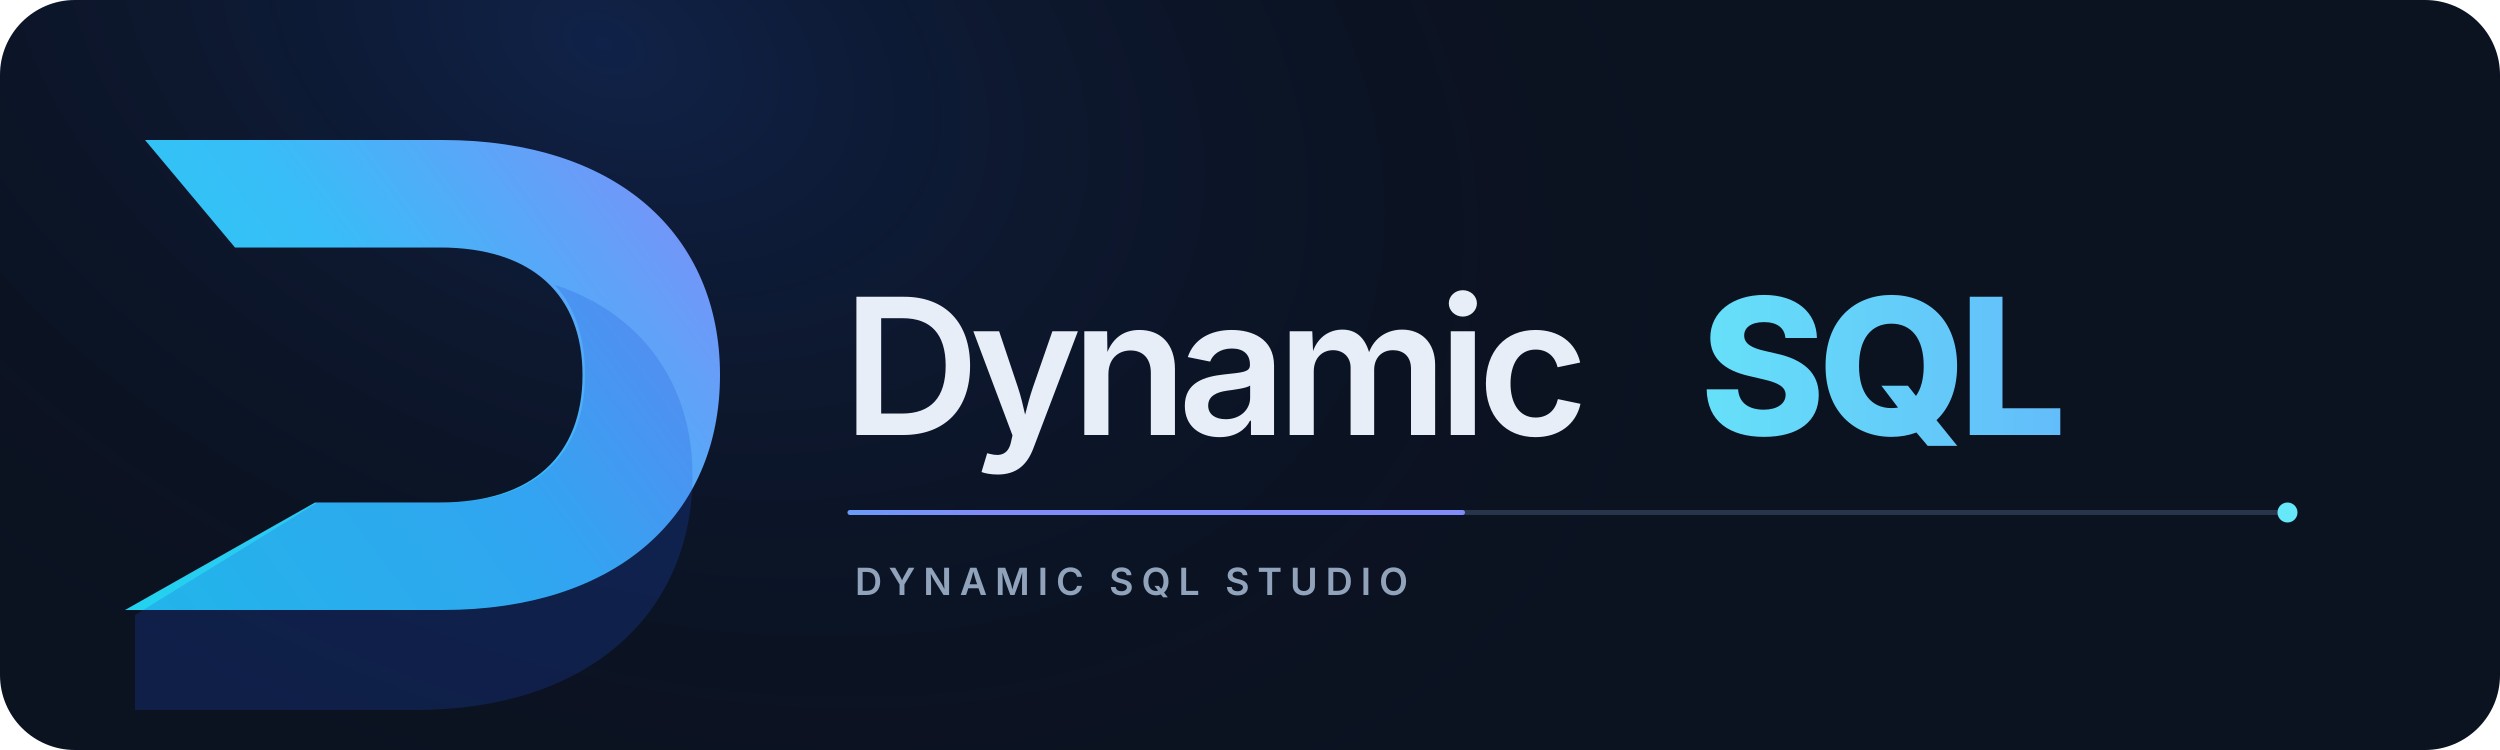
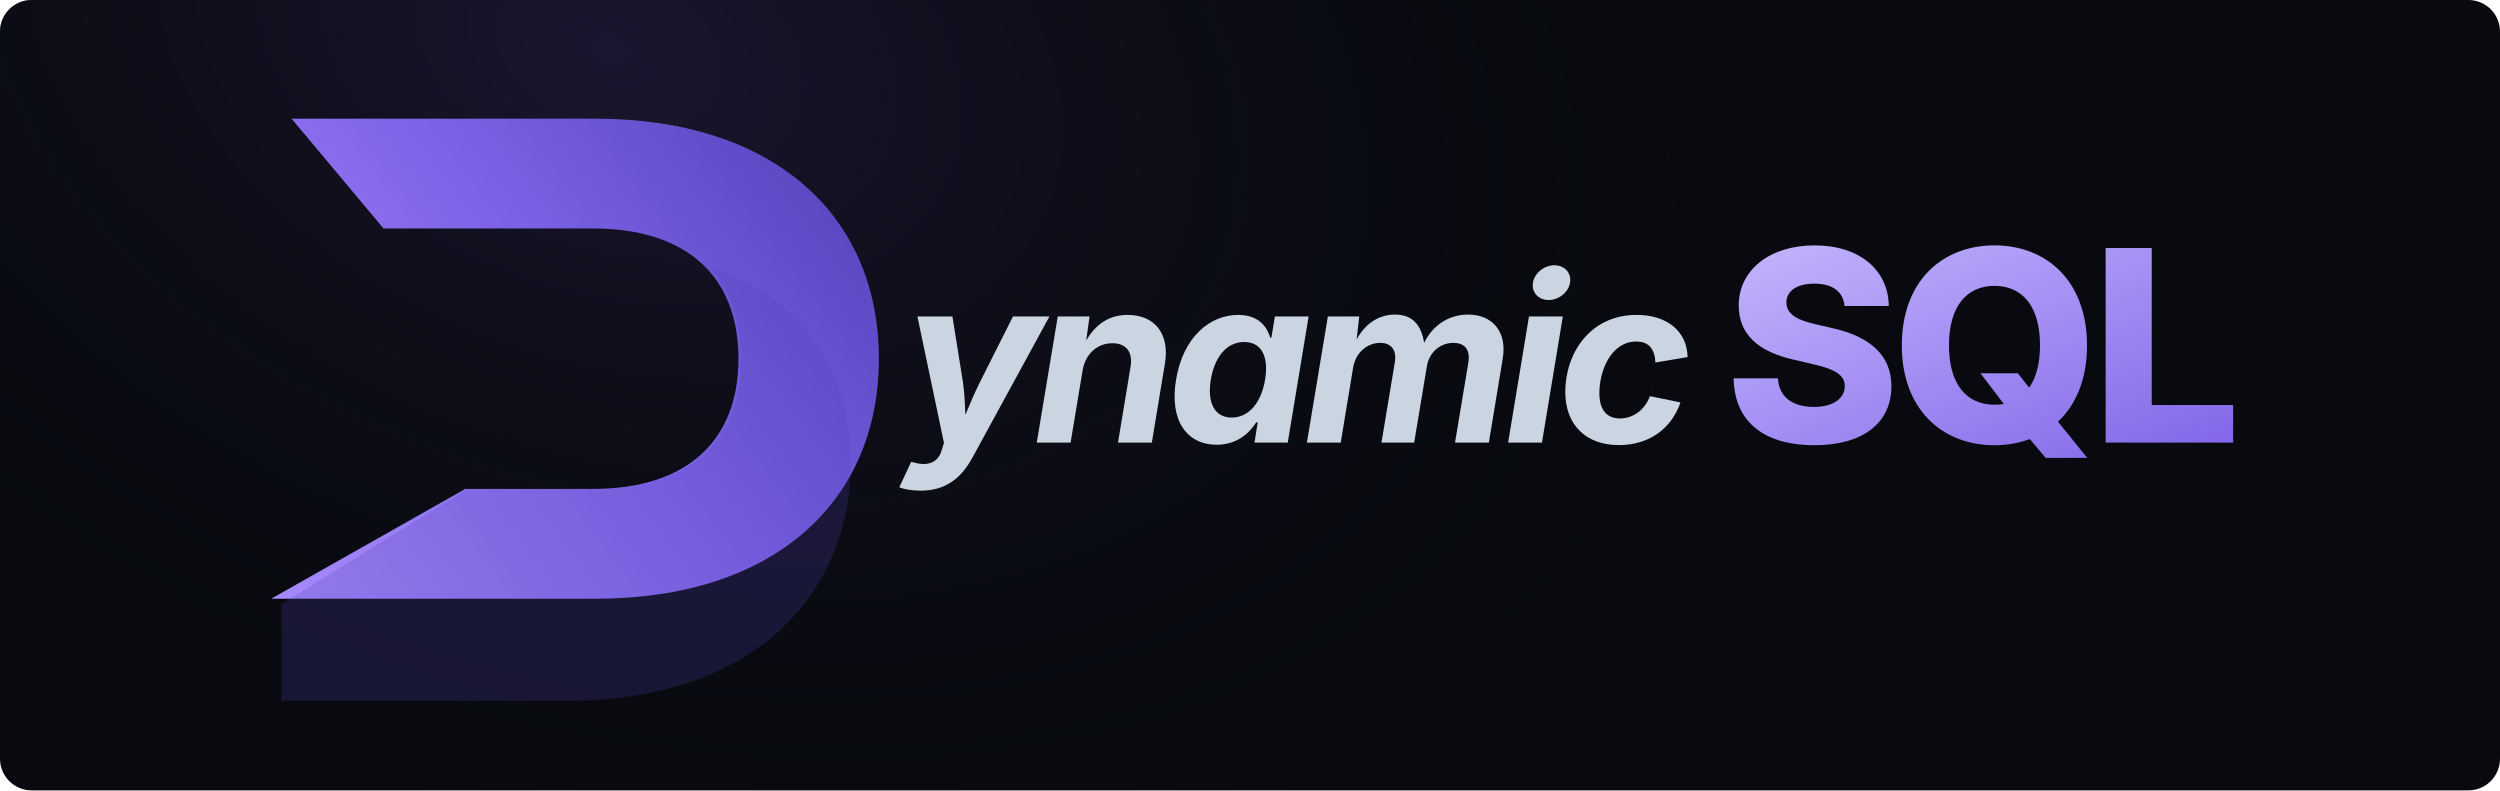
- <svg xmlns="http://www.w3.org/2000/svg" viewBox="0 0 1000 300" role="img" aria-labelledby="title description">
+ <svg xmlns="http://www.w3.org/2000/svg" viewBox="0 0 2056 650" role="img" aria-labelledby="title desc">
  <defs>
    <linearGradient id="d-flow" x1="45" y1="240" x2="285" y2="60" gradientUnits="userSpaceOnUse">
-       <stop stop-color="#22d3ee" />
-       <stop offset=".52" stop-color="#38bdf8" />
-       <stop offset="1" stop-color="#818cf8" />
+       <stop stop-color="#a78bfa" />
+       <stop offset=".52" stop-color="#8064e8" />
+       <stop offset="1" stop-color="#5141b8" />
    </linearGradient>
-     <linearGradient id="sql-flow" x1="650" y1="185" x2="920" y2="185" gradientUnits="userSpaceOnUse">
-       <stop stop-color="#67e8f9" />
-       <stop offset="1" stop-color="#60a5fa" />
+     <linearGradient id="sql-flow" x1="0" y1="0" x2="1" y2="1">
+       <stop stop-color="#c4b5fd" />
+       <stop offset="1" stop-color="#8064e8" />
    </linearGradient>
-     <radialGradient id="ambient" cx="0" cy="0" r="1" gradientTransform="matrix(430 180 -120 286 240 18)" gradientUnits="userSpaceOnUse">
-       <stop stop-color="#2563eb" stop-opacity=".2" />
-       <stop offset="1" stop-color="#0b1220" stop-opacity="0" />
+     <linearGradient id="line-flow" x1="0" y1="0" x2="1" y2="0">
+       <stop stop-color="#5141b8" />
+       <stop offset="1" stop-color="#a78bfa" />
+     </linearGradient>
+     <radialGradient id="ambient" cx="0" cy="0" r="1" gradientTransform="matrix(900 300 -200 600 500 40)" gradientUnits="userSpaceOnUse">
+       <stop stop-color="#1b1630" />
+       <stop offset="1" stop-color="#080a0f" stop-opacity="0" />
    </radialGradient>
  </defs>
-   <rect width="1000" height="300" rx="30" fill="#0b1220" />
-   <rect width="1000" height="300" rx="30" fill="url(#ambient)" />
-   <path d="M58 56h119c70 0 111 38 111 94s-41 94-111 94H50l76-43h50c37 0 57-19 57-51s-20-51-57-51h-82L58 56Z" fill="url(#d-flow)" />
-   <path d="m54 246 73-45h50c37 0 57-19 57-51 0-15-4-27-12-36 34 11 55 39 55 76 0 55-41 94-111 94H54v-38Z" fill="#1d4ed8" fill-opacity=".22" />
-   <text x="337" y="174" fill="#e8eef8" font-family="Manrope, Inter, Segoe UI, sans-serif" font-size="76" font-weight="600" letter-spacing="-4">Dynamic</text>
-   <text x="680" y="174" fill="url(#sql-flow)" font-family="Manrope, Inter, Segoe UI, sans-serif" font-size="76" font-weight="800" letter-spacing="-3">SQL</text>
-   <path d="M340 205h575" stroke="#27354b" stroke-linecap="round" stroke-width="2" />
-   <path d="M340 205h245" stroke="url(#d-flow)" stroke-linecap="round" stroke-width="2" />
-   <circle cx="915" cy="205" r="4" fill="#67e8f9" />
-   <text x="342" y="238" fill="#91a2bb" font-family="Manrope, Inter, Segoe UI, sans-serif" font-size="15" font-weight="600" letter-spacing="3.2">DYNAMIC SQL STUDIO</text>
+   <rect width="2056" height="650" rx="26" fill="#080a0f" />
+   <rect width="2056" height="650" rx="26" fill="url(#ambient)" />
+   <g transform="translate(118 -20) scale(2.1)">
+     <path d="M58 56h119c70 0 111 38 111 94s-41 94-111 94H50l76-43h50c37 0 57-19 57-51s-20-51-57-51h-82L58 56Z" fill="url(#d-flow)" />
+     <path d="m54 246 73-45h50c37 0 57-19 57-51 0-15-4-27-12-36 34 11 55 39 55 76 0 55-41 94-111 94H54v-38Z" fill="#5141b8" fill-opacity=".22" />
+   </g>
+   <text x="743" y="364" fill="#cbd5e1" font-family="Manrope, Inter, Segoe UI, sans-serif" font-size="190" font-style="italic" font-weight="700" letter-spacing="-8">ynamic</text>
+   <text x="1418" y="364" fill="url(#sql-flow)" font-family="Manrope, Inter, Segoe UI, sans-serif" font-size="220" font-weight="800" letter-spacing="-8">SQL</text>
+   <path d="M743 425 H1828" stroke="url(#line-flow)" stroke-width="13" stroke-linecap="round" />
</svg>
